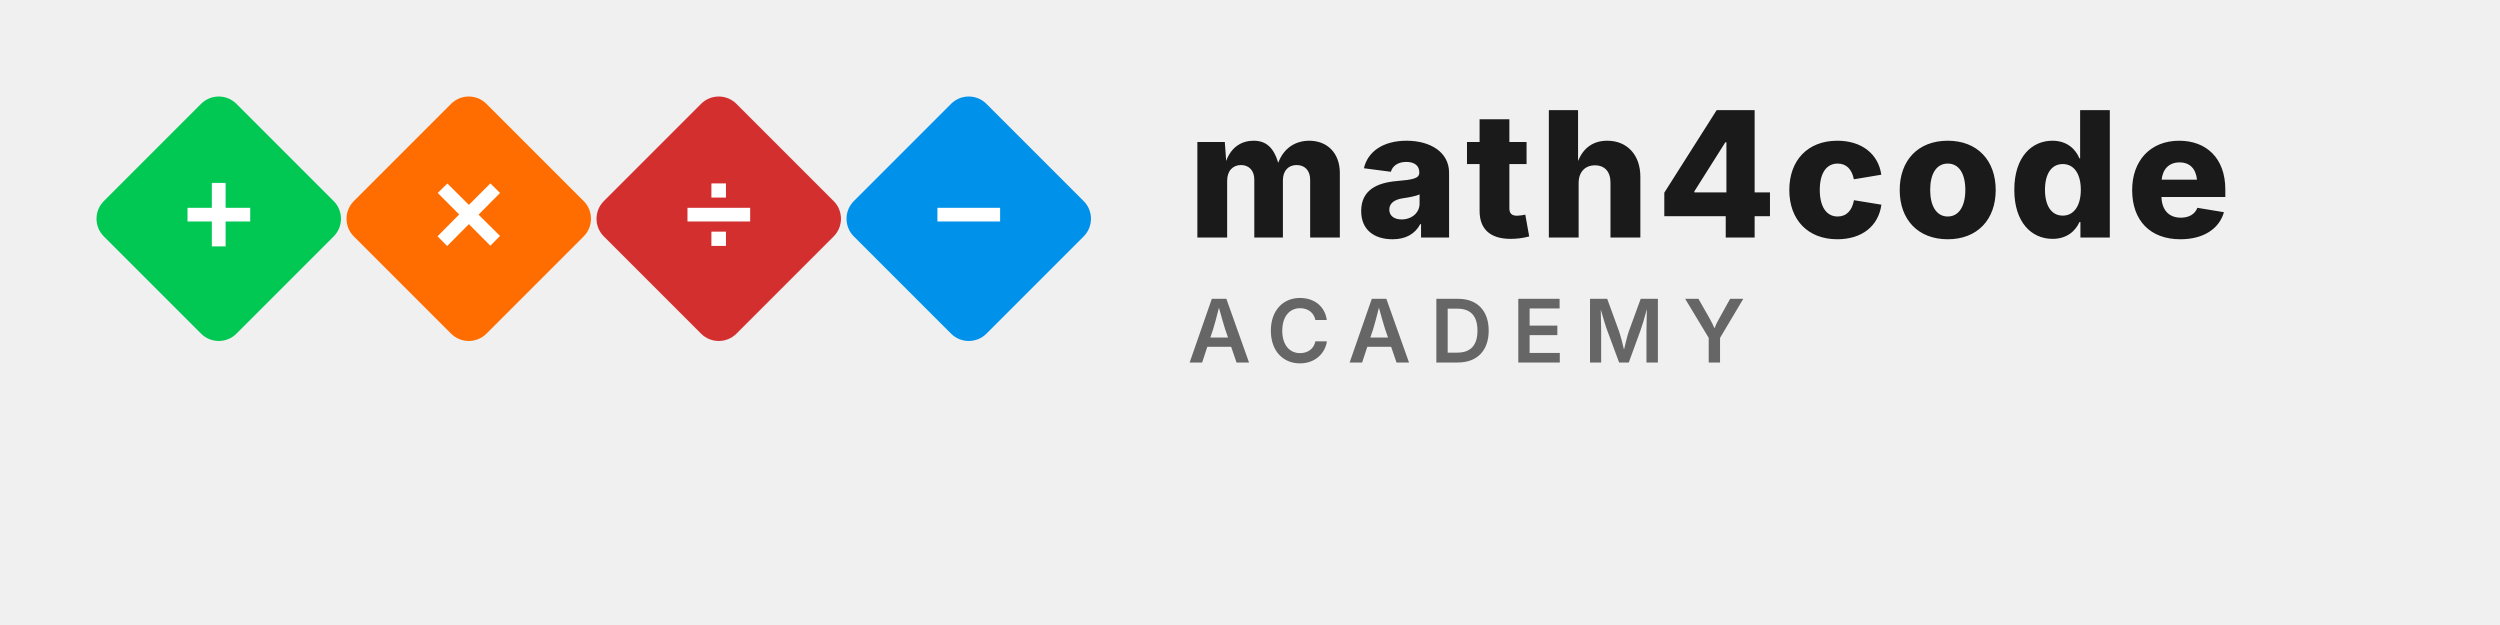
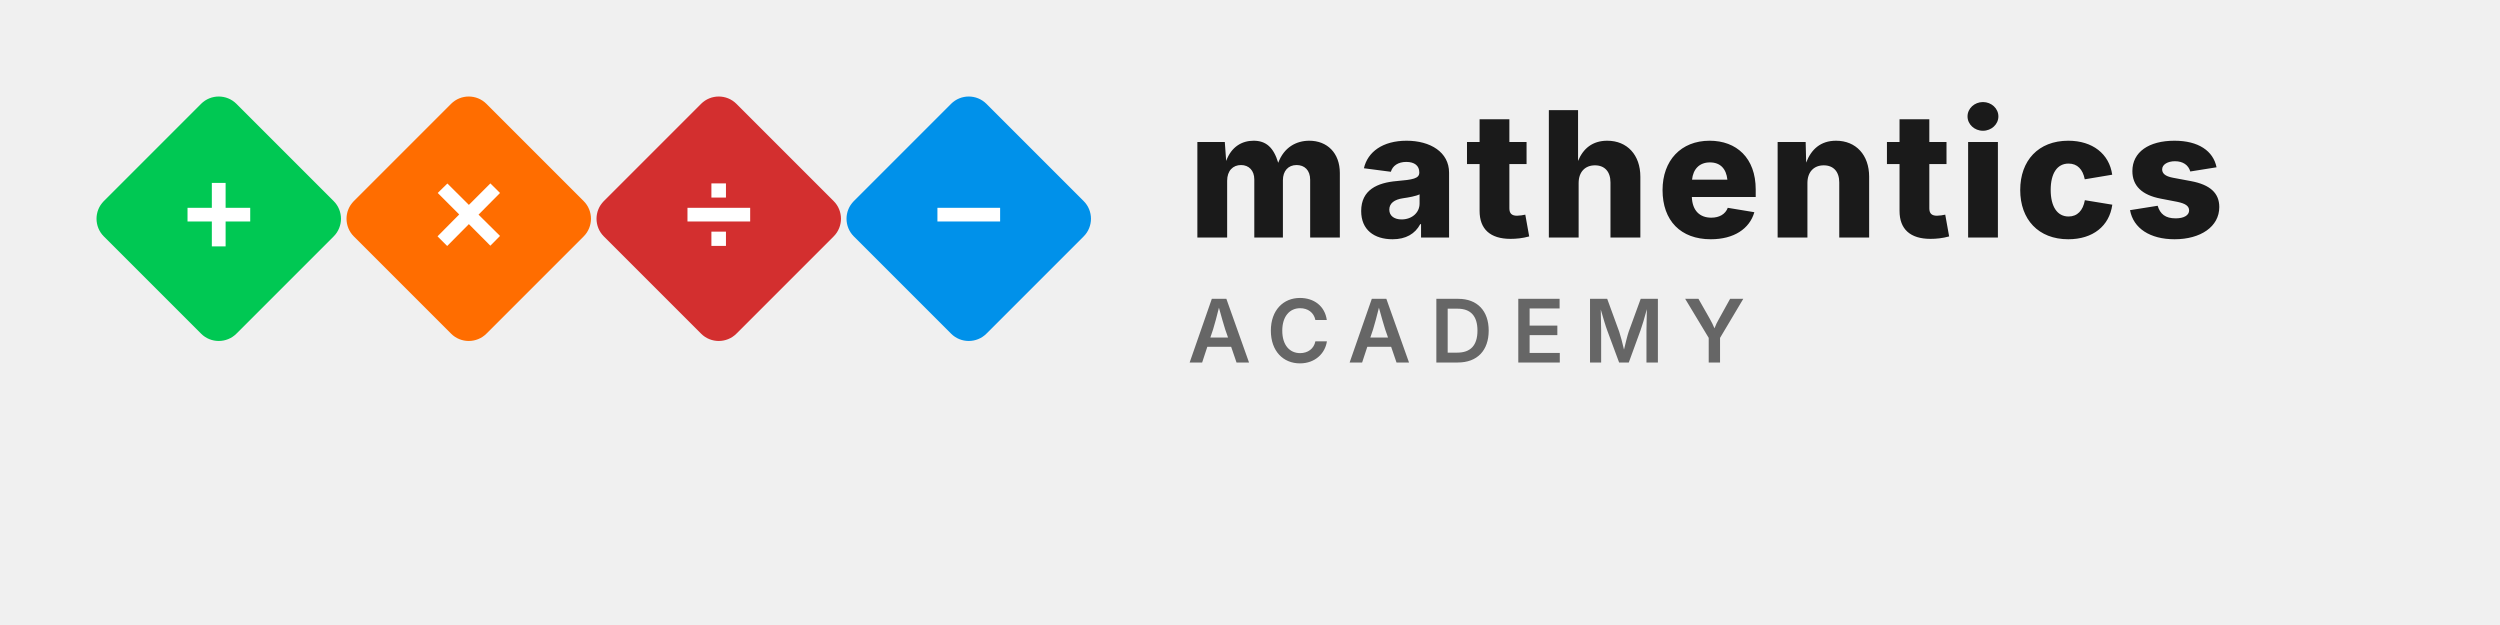
<svg xmlns="http://www.w3.org/2000/svg" width="400" height="100" viewBox="0 0 400 100" fill="none">
  <g transform="translate(20, 20)">
    <rect width="30" height="30" rx="4" transform="rotate(45 15 15)" fill="#00C853" />
    <text x="15" y="21" font-family="Arial, sans-serif" font-size="20" font-weight="bold" fill="white" text-anchor="middle">+</text>
  </g>
  <g transform="translate(60, 20)">
    <rect width="30" height="30" rx="4" transform="rotate(45 15 15)" fill="#FF6D00" />
    <text x="15" y="21" font-family="Arial, sans-serif" font-size="20" font-weight="bold" fill="white" text-anchor="middle">×</text>
  </g>
  <g transform="translate(100, 20)">
    <rect width="30" height="30" rx="4" transform="rotate(45 15 15)" fill="#D32F2F" />
    <text x="15" y="21" font-family="Arial, sans-serif" font-size="20" font-weight="bold" fill="white" text-anchor="middle">÷</text>
  </g>
  <g transform="translate(140, 20)">
    <rect width="30" height="30" rx="4" transform="rotate(45 15 15)" fill="#0091EA" />
    <text x="15" y="21" font-family="Arial, sans-serif" font-size="20" font-weight="bold" fill="white" text-anchor="middle">−</text>
  </g>
-   <text x="190" y="38" font-family="'Inter', 'Segoe UI', Arial, sans-serif" font-size="28" font-weight="800" fill="#1a1a1a" letter-spacing="1">math4code</text>
+   <text x="190" y="38" font-family="'Inter', 'Segoe UI', Arial, sans-serif" font-size="28" font-weight="800" fill="#1a1a1a" letter-spacing="1">mathentics</text>
  <text x="190" y="58" font-family="'Inter', 'Segoe UI', Arial, sans-serif" font-size="14" font-weight="600" fill="#666666" letter-spacing="3">ACADEMY</text>
</svg>
